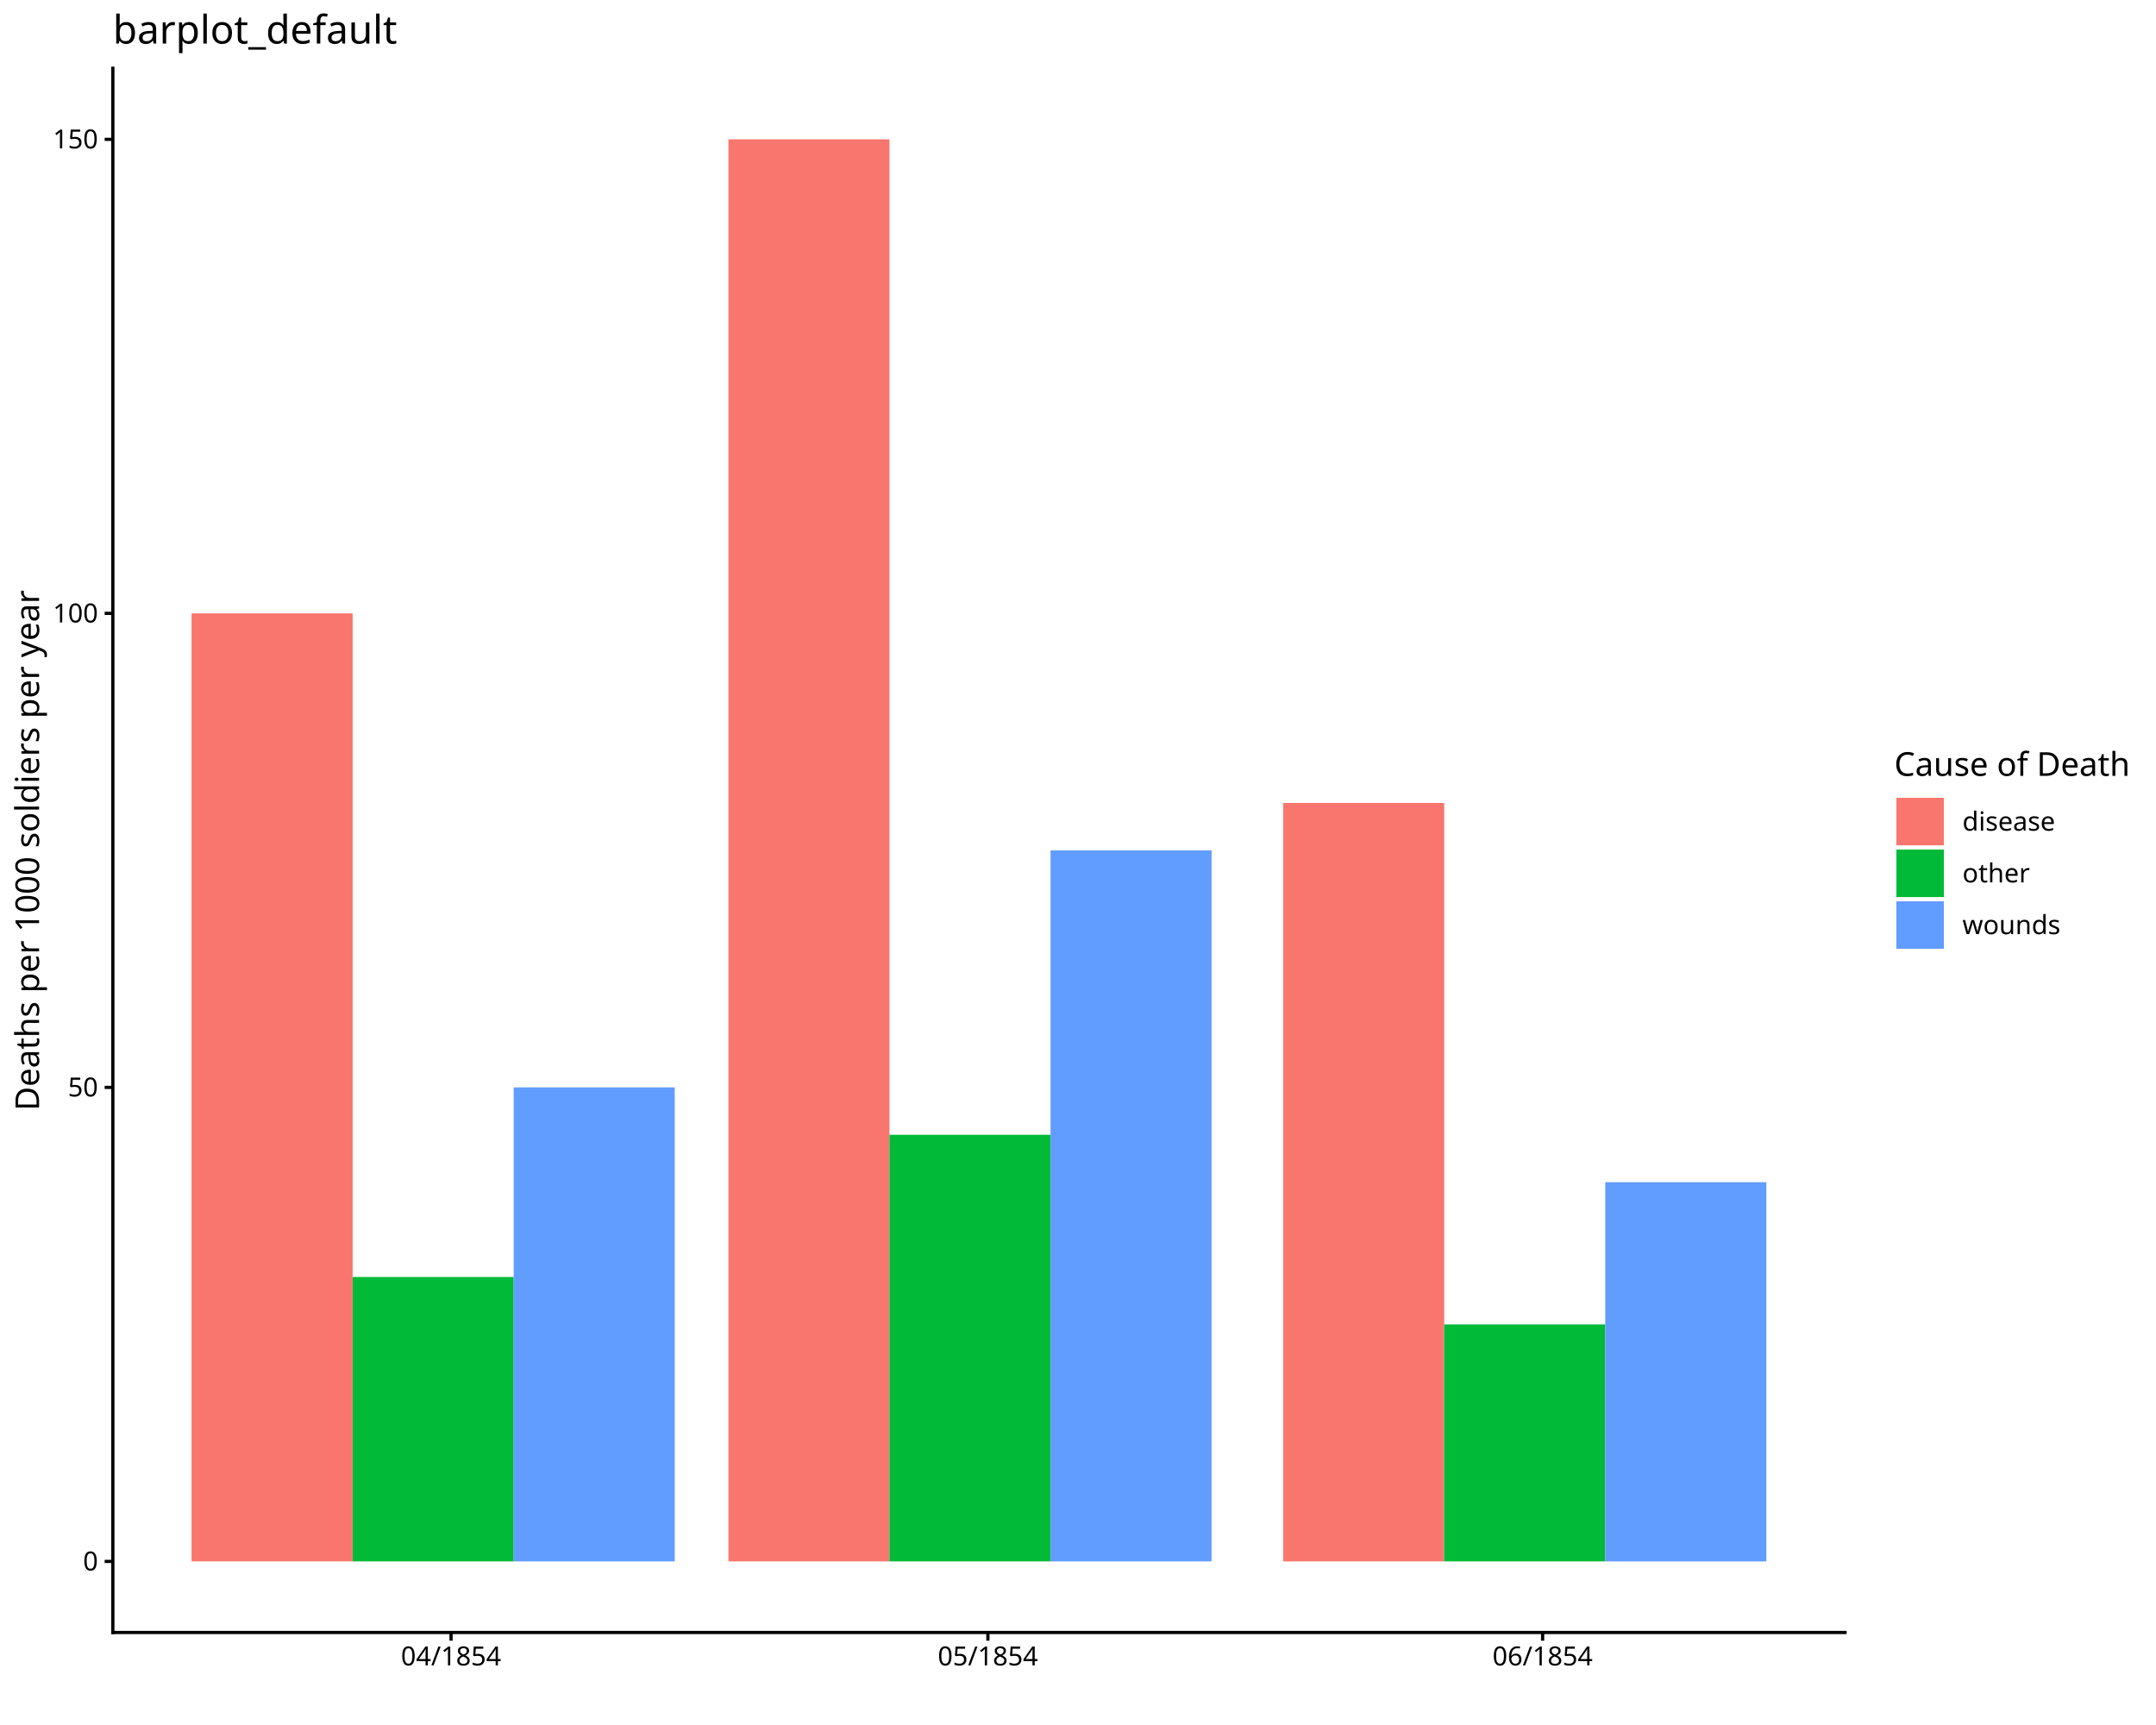
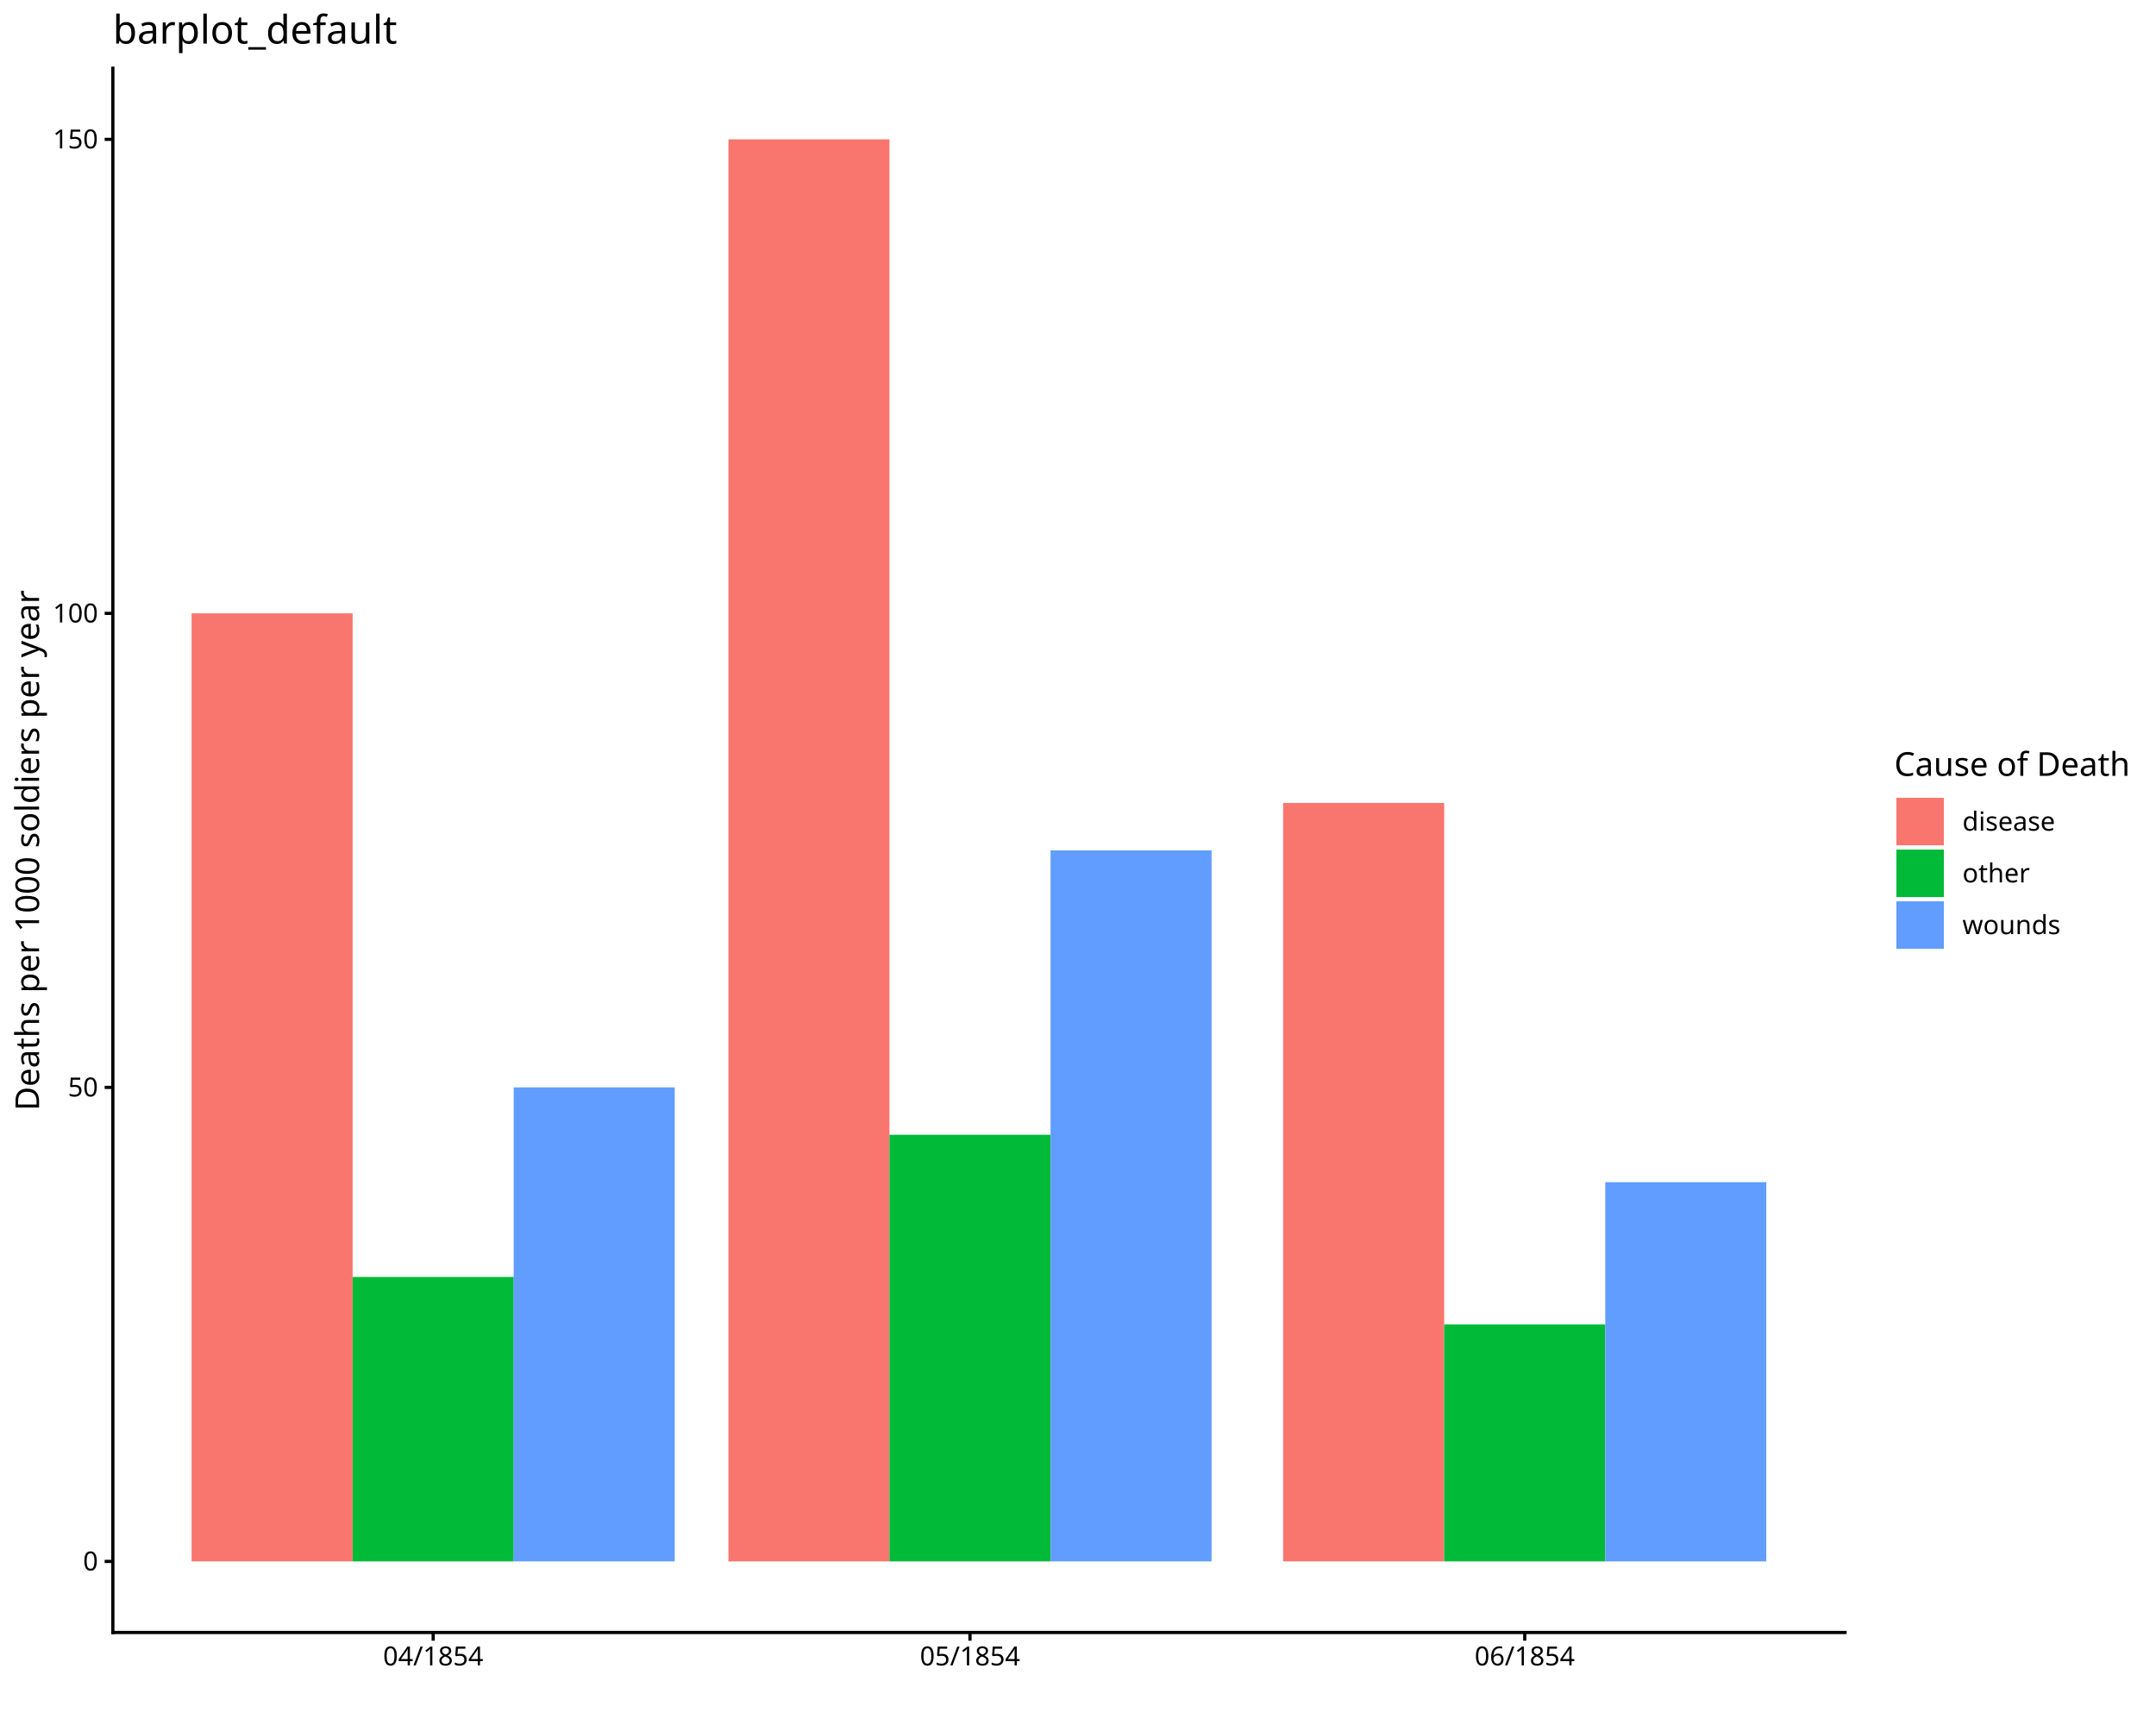
<svg xmlns="http://www.w3.org/2000/svg" class="svglite" data-engine-version="2.0" width="720.00pt" height="576.00pt" viewBox="0 0 720.00 576.00">
  <defs>
    <style type="text/css">
    .svglite line, .svglite polyline, .svglite polygon, .svglite path, .svglite rect, .svglite circle {
      fill: none;
      stroke: #000000;
      stroke-linecap: round;
      stroke-linejoin: round;
      stroke-miterlimit: 10.00;
    }
  </style>
  </defs>
  <rect width="100%" height="100%" style="stroke: none; fill: #FFFFFF;" />
  <defs>
    <clipPath id="cpMC4wMHw3MjAuMDB8MC4wMHw1NzYuMDA=">
      <rect x="0.00" y="0.00" width="720.00" height="576.00" />
    </clipPath>
  </defs>
  <g clip-path="url(#cpMC4wMHw3MjAuMDB8MC4wMHw1NzYuMDA=)">
    <rect x="0.00" y="0.00" width="720.00" height="576.00" style="stroke-width: 1.07; stroke: #FFFFFF; fill: #FFFFFF;" />
  </g>
  <defs>
    <clipPath id="cpMzcuNjl8NjE2LjE1fDIyLjc4fDU0NS4xMQ==">
      <rect x="37.69" y="22.78" width="578.47" height="522.33" />
    </clipPath>
  </defs>
  <g clip-path="url(#cpMzcuNjl8NjE2LjE1fDIyLjc4fDU0NS4xMQ==)">
    <rect x="37.69" y="22.78" width="578.47" height="522.33" style="stroke-width: 1.07; stroke: none; fill: #FFFFFF;" />
    <rect x="63.98" y="204.81" width="53.78" height="316.56" style="stroke-width: 1.07; stroke: none; stroke-linecap: butt; stroke-linejoin: miter; fill: #F8766D;" />
    <rect x="117.77" y="426.40" width="53.78" height="94.97" style="stroke-width: 1.07; stroke: none; stroke-linecap: butt; stroke-linejoin: miter; fill: #00BA38;" />
    <rect x="171.55" y="363.09" width="53.78" height="158.28" style="stroke-width: 1.07; stroke: none; stroke-linecap: butt; stroke-linejoin: miter; fill: #619CFF;" />
    <rect x="243.26" y="46.53" width="53.78" height="474.84" style="stroke-width: 1.07; stroke: none; stroke-linecap: butt; stroke-linejoin: miter; fill: #F8766D;" />
    <rect x="297.04" y="378.92" width="53.78" height="142.45" style="stroke-width: 1.07; stroke: none; stroke-linecap: butt; stroke-linejoin: miter; fill: #00BA38;" />
    <rect x="350.83" y="283.95" width="53.78" height="237.42" style="stroke-width: 1.07; stroke: none; stroke-linecap: butt; stroke-linejoin: miter; fill: #619CFF;" />
    <rect x="428.51" y="268.12" width="53.78" height="253.25" style="stroke-width: 1.07; stroke: none; stroke-linecap: butt; stroke-linejoin: miter; fill: #F8766D;" />
    <rect x="482.29" y="442.23" width="53.78" height="79.14" style="stroke-width: 1.07; stroke: none; stroke-linecap: butt; stroke-linejoin: miter; fill: #00BA38;" />
    <rect x="536.08" y="394.75" width="53.78" height="126.63" style="stroke-width: 1.07; stroke: none; stroke-linecap: butt; stroke-linejoin: miter; fill: #619CFF;" />
  </g>
  <g clip-path="url(#cpMC4wMHw3MjAuMDB8MC4wMHw1NzYuMDA=)">
    <polyline points="37.69,545.11 37.69,22.78 " style="stroke-width: 1.07; stroke-linecap: square;" />
    <text x="32.76" y="524.40" text-anchor="end" style="font-size: 8.80px; font-family: sans;" textLength="4.89px" lengthAdjust="spacingAndGlyphs">0</text>
    <text x="32.76" y="366.12" text-anchor="end" style="font-size: 8.80px; font-family: sans;" textLength="9.79px" lengthAdjust="spacingAndGlyphs">50</text>
    <text x="32.76" y="207.84" text-anchor="end" style="font-size: 8.80px; font-family: sans;" textLength="14.68px" lengthAdjust="spacingAndGlyphs">100</text>
    <text x="32.76" y="49.55" text-anchor="end" style="font-size: 8.80px; font-family: sans;" textLength="14.68px" lengthAdjust="spacingAndGlyphs">150</text>
    <polyline points="34.95,521.37 37.69,521.37 " style="stroke-width: 1.07; stroke-linecap: butt;" />
    <polyline points="34.95,363.09 37.69,363.09 " style="stroke-width: 1.07; stroke-linecap: butt;" />
    <polyline points="34.95,204.81 37.69,204.81 " style="stroke-width: 1.07; stroke-linecap: butt;" />
    <polyline points="34.95,46.53 37.69,46.53 " style="stroke-width: 1.07; stroke-linecap: butt;" />
    <polyline points="37.69,545.11 616.15,545.11 " style="stroke-width: 1.07; stroke-linecap: square;" />
-     <polyline points="150.63,547.85 150.63,545.11 " style="stroke-width: 1.07; stroke-linecap: butt;" />
-     <polyline points="329.91,547.85 329.91,545.11 " style="stroke-width: 1.07; stroke-linecap: butt;" />
-     <polyline points="515.16,547.85 515.16,545.11 " style="stroke-width: 1.07; stroke-linecap: butt;" />
-     <text x="150.63" y="556.10" text-anchor="middle" style="font-size: 8.80px; font-family: sans;" textLength="31.81px" lengthAdjust="spacingAndGlyphs">04/1854</text>
-     <text x="329.91" y="556.10" text-anchor="middle" style="font-size: 8.80px; font-family: sans;" textLength="31.81px" lengthAdjust="spacingAndGlyphs">05/1854</text>
-     <text x="515.16" y="556.10" text-anchor="middle" style="font-size: 8.80px; font-family: sans;" textLength="31.81px" lengthAdjust="spacingAndGlyphs">06/1854</text>
+     <polyline points="144.66,547.85 144.66,545.11 " style="stroke-width: 1.07; stroke-linecap: butt;" />
+     <polyline points="323.93,547.85 323.93,545.11 " style="stroke-width: 1.07; stroke-linecap: butt;" />
+     <polyline points="509.19,547.85 509.19,545.11 " style="stroke-width: 1.07; stroke-linecap: butt;" />
+     <text x="144.66" y="556.10" text-anchor="middle" style="font-size: 8.80px; font-family: sans;" textLength="31.81px" lengthAdjust="spacingAndGlyphs">04/1854</text>
+     <text x="323.93" y="556.10" text-anchor="middle" style="font-size: 8.80px; font-family: sans;" textLength="31.81px" lengthAdjust="spacingAndGlyphs">05/1854</text>
+     <text x="509.19" y="556.10" text-anchor="middle" style="font-size: 8.80px; font-family: sans;" textLength="31.81px" lengthAdjust="spacingAndGlyphs">06/1854</text>
    <text transform="translate(13.05,283.95) rotate(-90)" text-anchor="middle" style="font-size: 11.00px; font-family: sans;" textLength="165.73px" lengthAdjust="spacingAndGlyphs">Deaths per 1000 soldiers per year</text>
    <rect x="627.11" y="244.88" width="87.41" height="78.13" style="stroke-width: 1.07; stroke: none; fill: #FFFFFF;" />
    <text x="632.59" y="259.07" style="font-size: 11.00px; font-family: sans;" textLength="76.45px" lengthAdjust="spacingAndGlyphs">Cause of Death</text>
    <rect x="632.59" y="265.69" width="17.28" height="17.28" style="stroke-width: 1.07; stroke: none; fill: #FFFFFF;" />
    <rect x="633.30" y="266.40" width="15.86" height="15.86" style="stroke-width: 1.07; stroke: none; stroke-linecap: butt; stroke-linejoin: miter; fill: #F8766D;" />
    <rect x="632.59" y="282.97" width="17.28" height="17.28" style="stroke-width: 1.07; stroke: none; fill: #FFFFFF;" />
    <rect x="633.30" y="283.68" width="15.86" height="15.86" style="stroke-width: 1.07; stroke: none; stroke-linecap: butt; stroke-linejoin: miter; fill: #00BA38;" />
    <rect x="632.59" y="300.25" width="17.28" height="17.28" style="stroke-width: 1.07; stroke: none; fill: #FFFFFF;" />
    <rect x="633.30" y="300.96" width="15.86" height="15.86" style="stroke-width: 1.07; stroke: none; stroke-linecap: butt; stroke-linejoin: miter; fill: #619CFF;" />
    <text x="655.35" y="277.36" style="font-size: 8.80px; font-family: sans;" textLength="30.34px" lengthAdjust="spacingAndGlyphs">disease</text>
    <text x="655.35" y="294.64" style="font-size: 8.80px; font-family: sans;" textLength="20.06px" lengthAdjust="spacingAndGlyphs">other</text>
    <text x="655.35" y="311.92" style="font-size: 8.80px; font-family: sans;" textLength="30.34px" lengthAdjust="spacingAndGlyphs">wounds</text>
    <text x="37.69" y="14.56" style="font-size: 13.20px; font-family: sans;" textLength="87.33px" lengthAdjust="spacingAndGlyphs">barplot_default</text>
  </g>
</svg>
